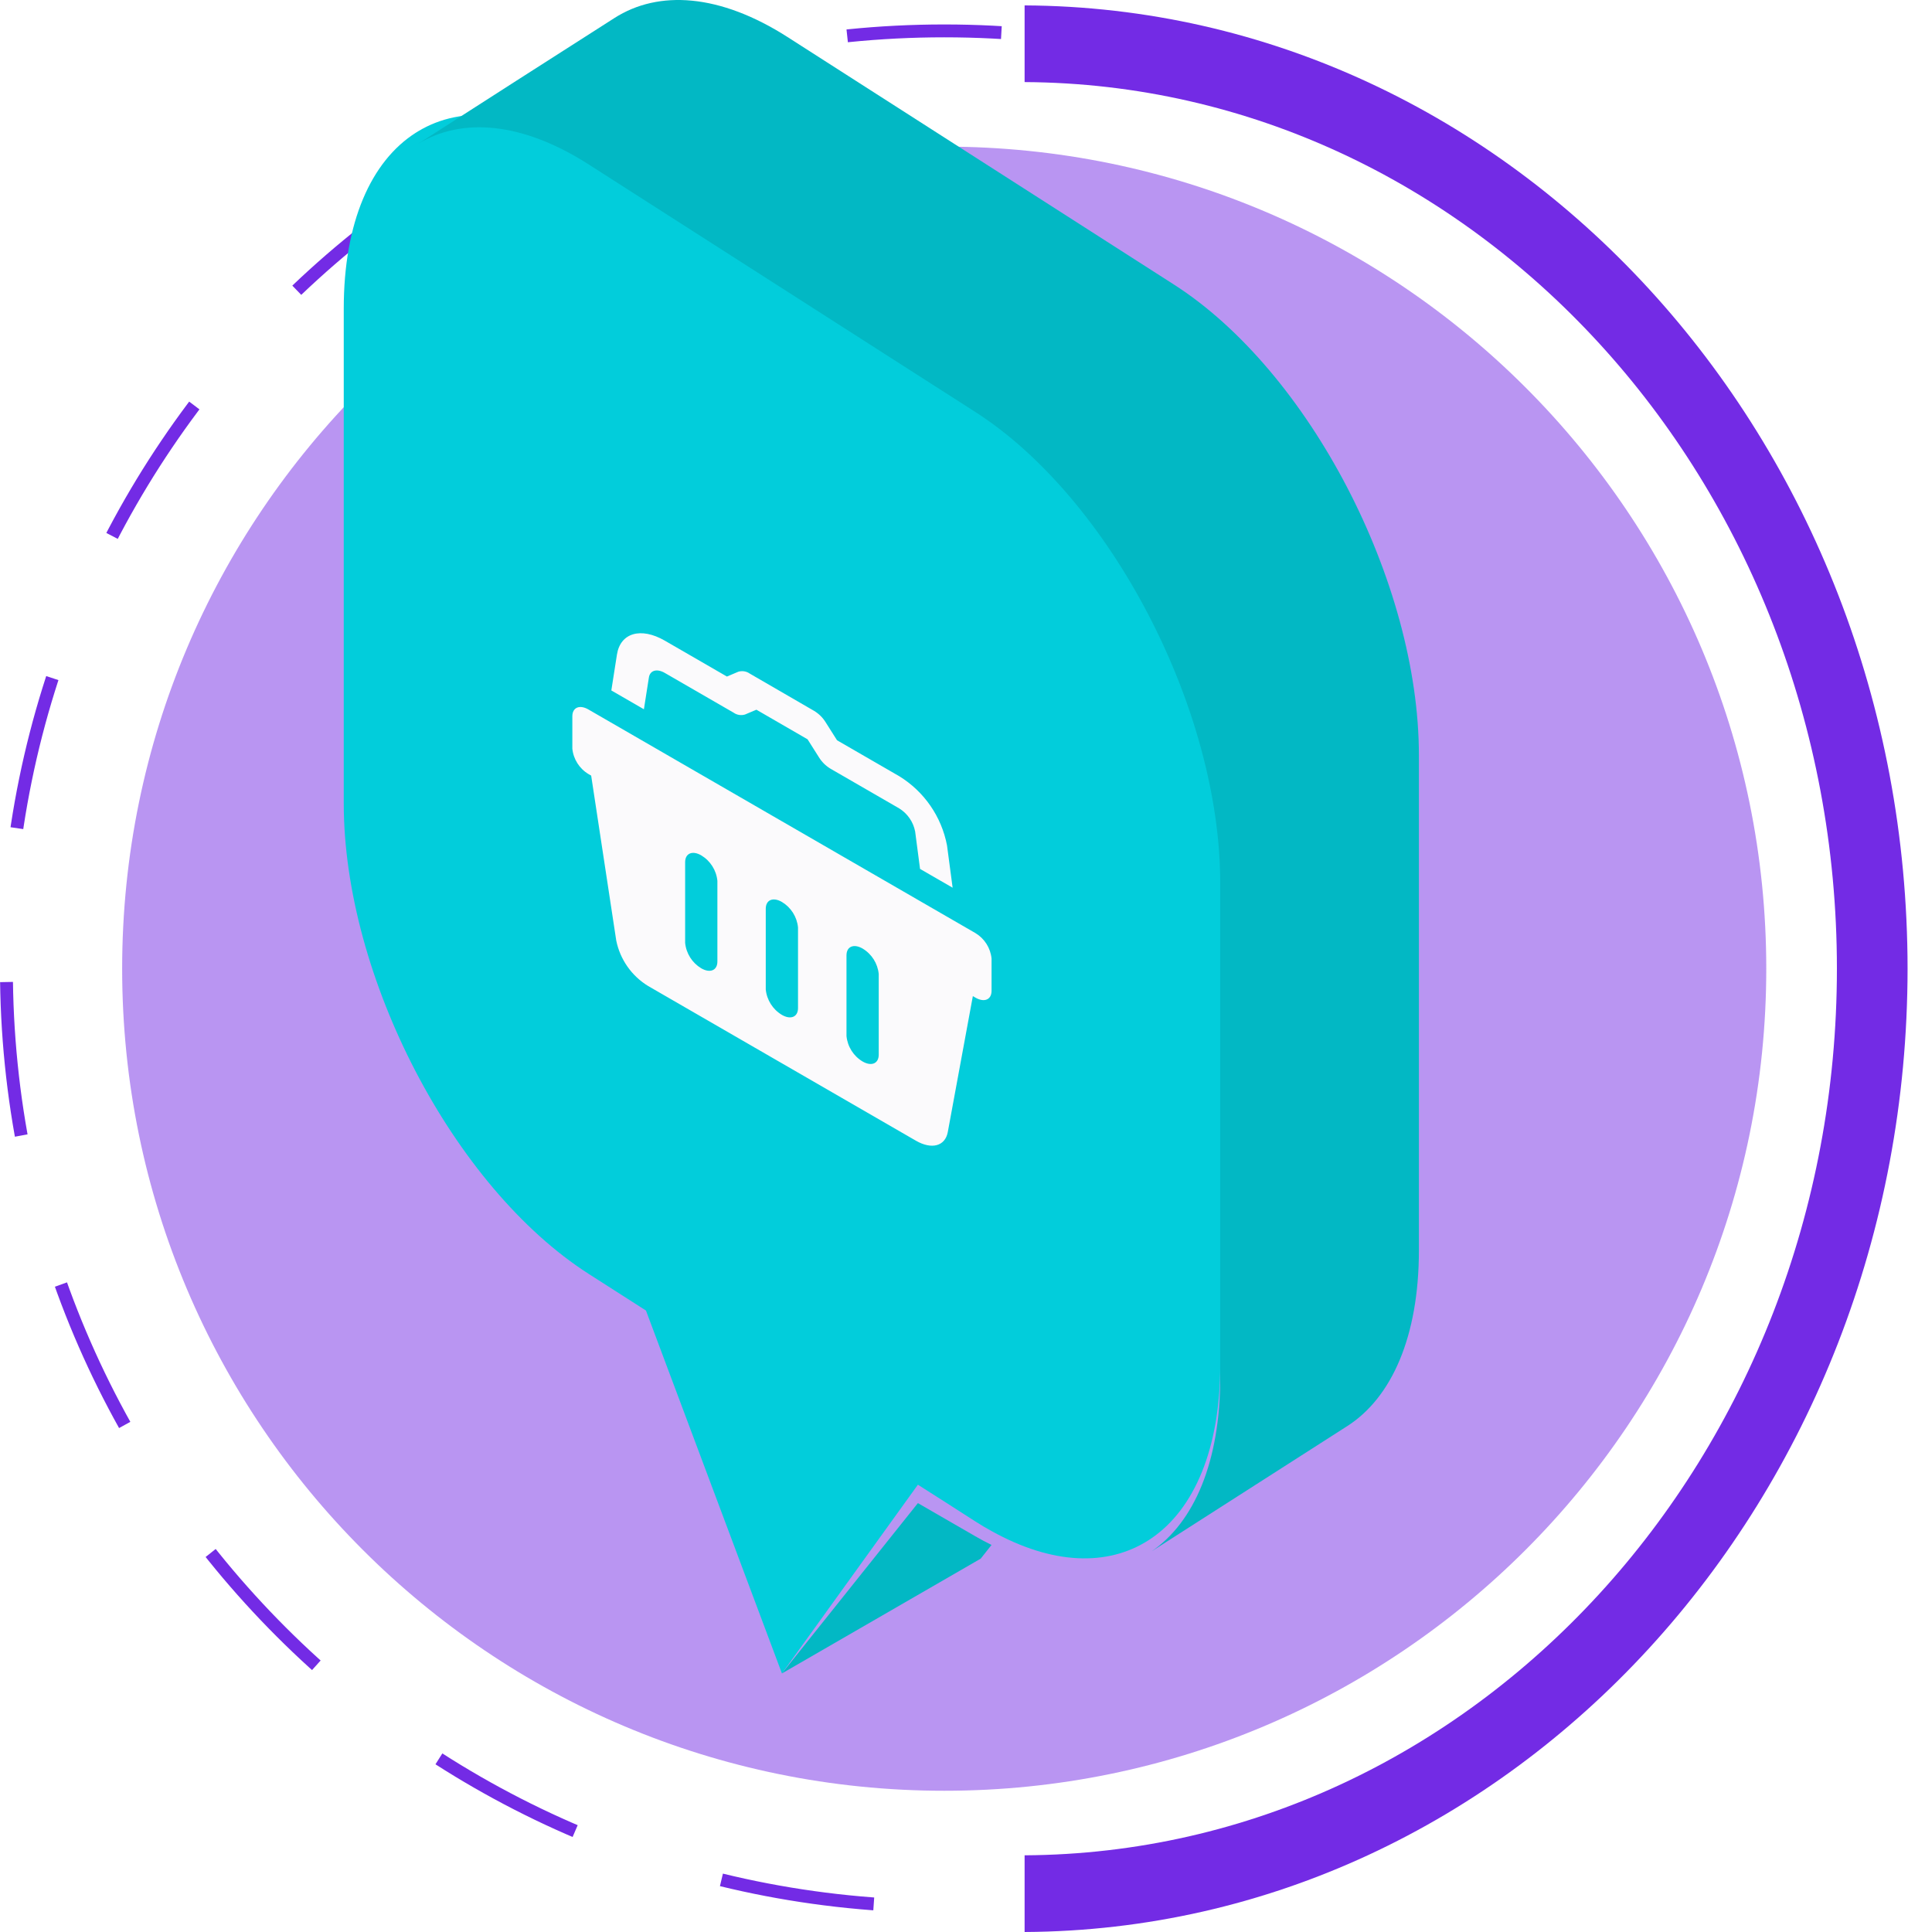
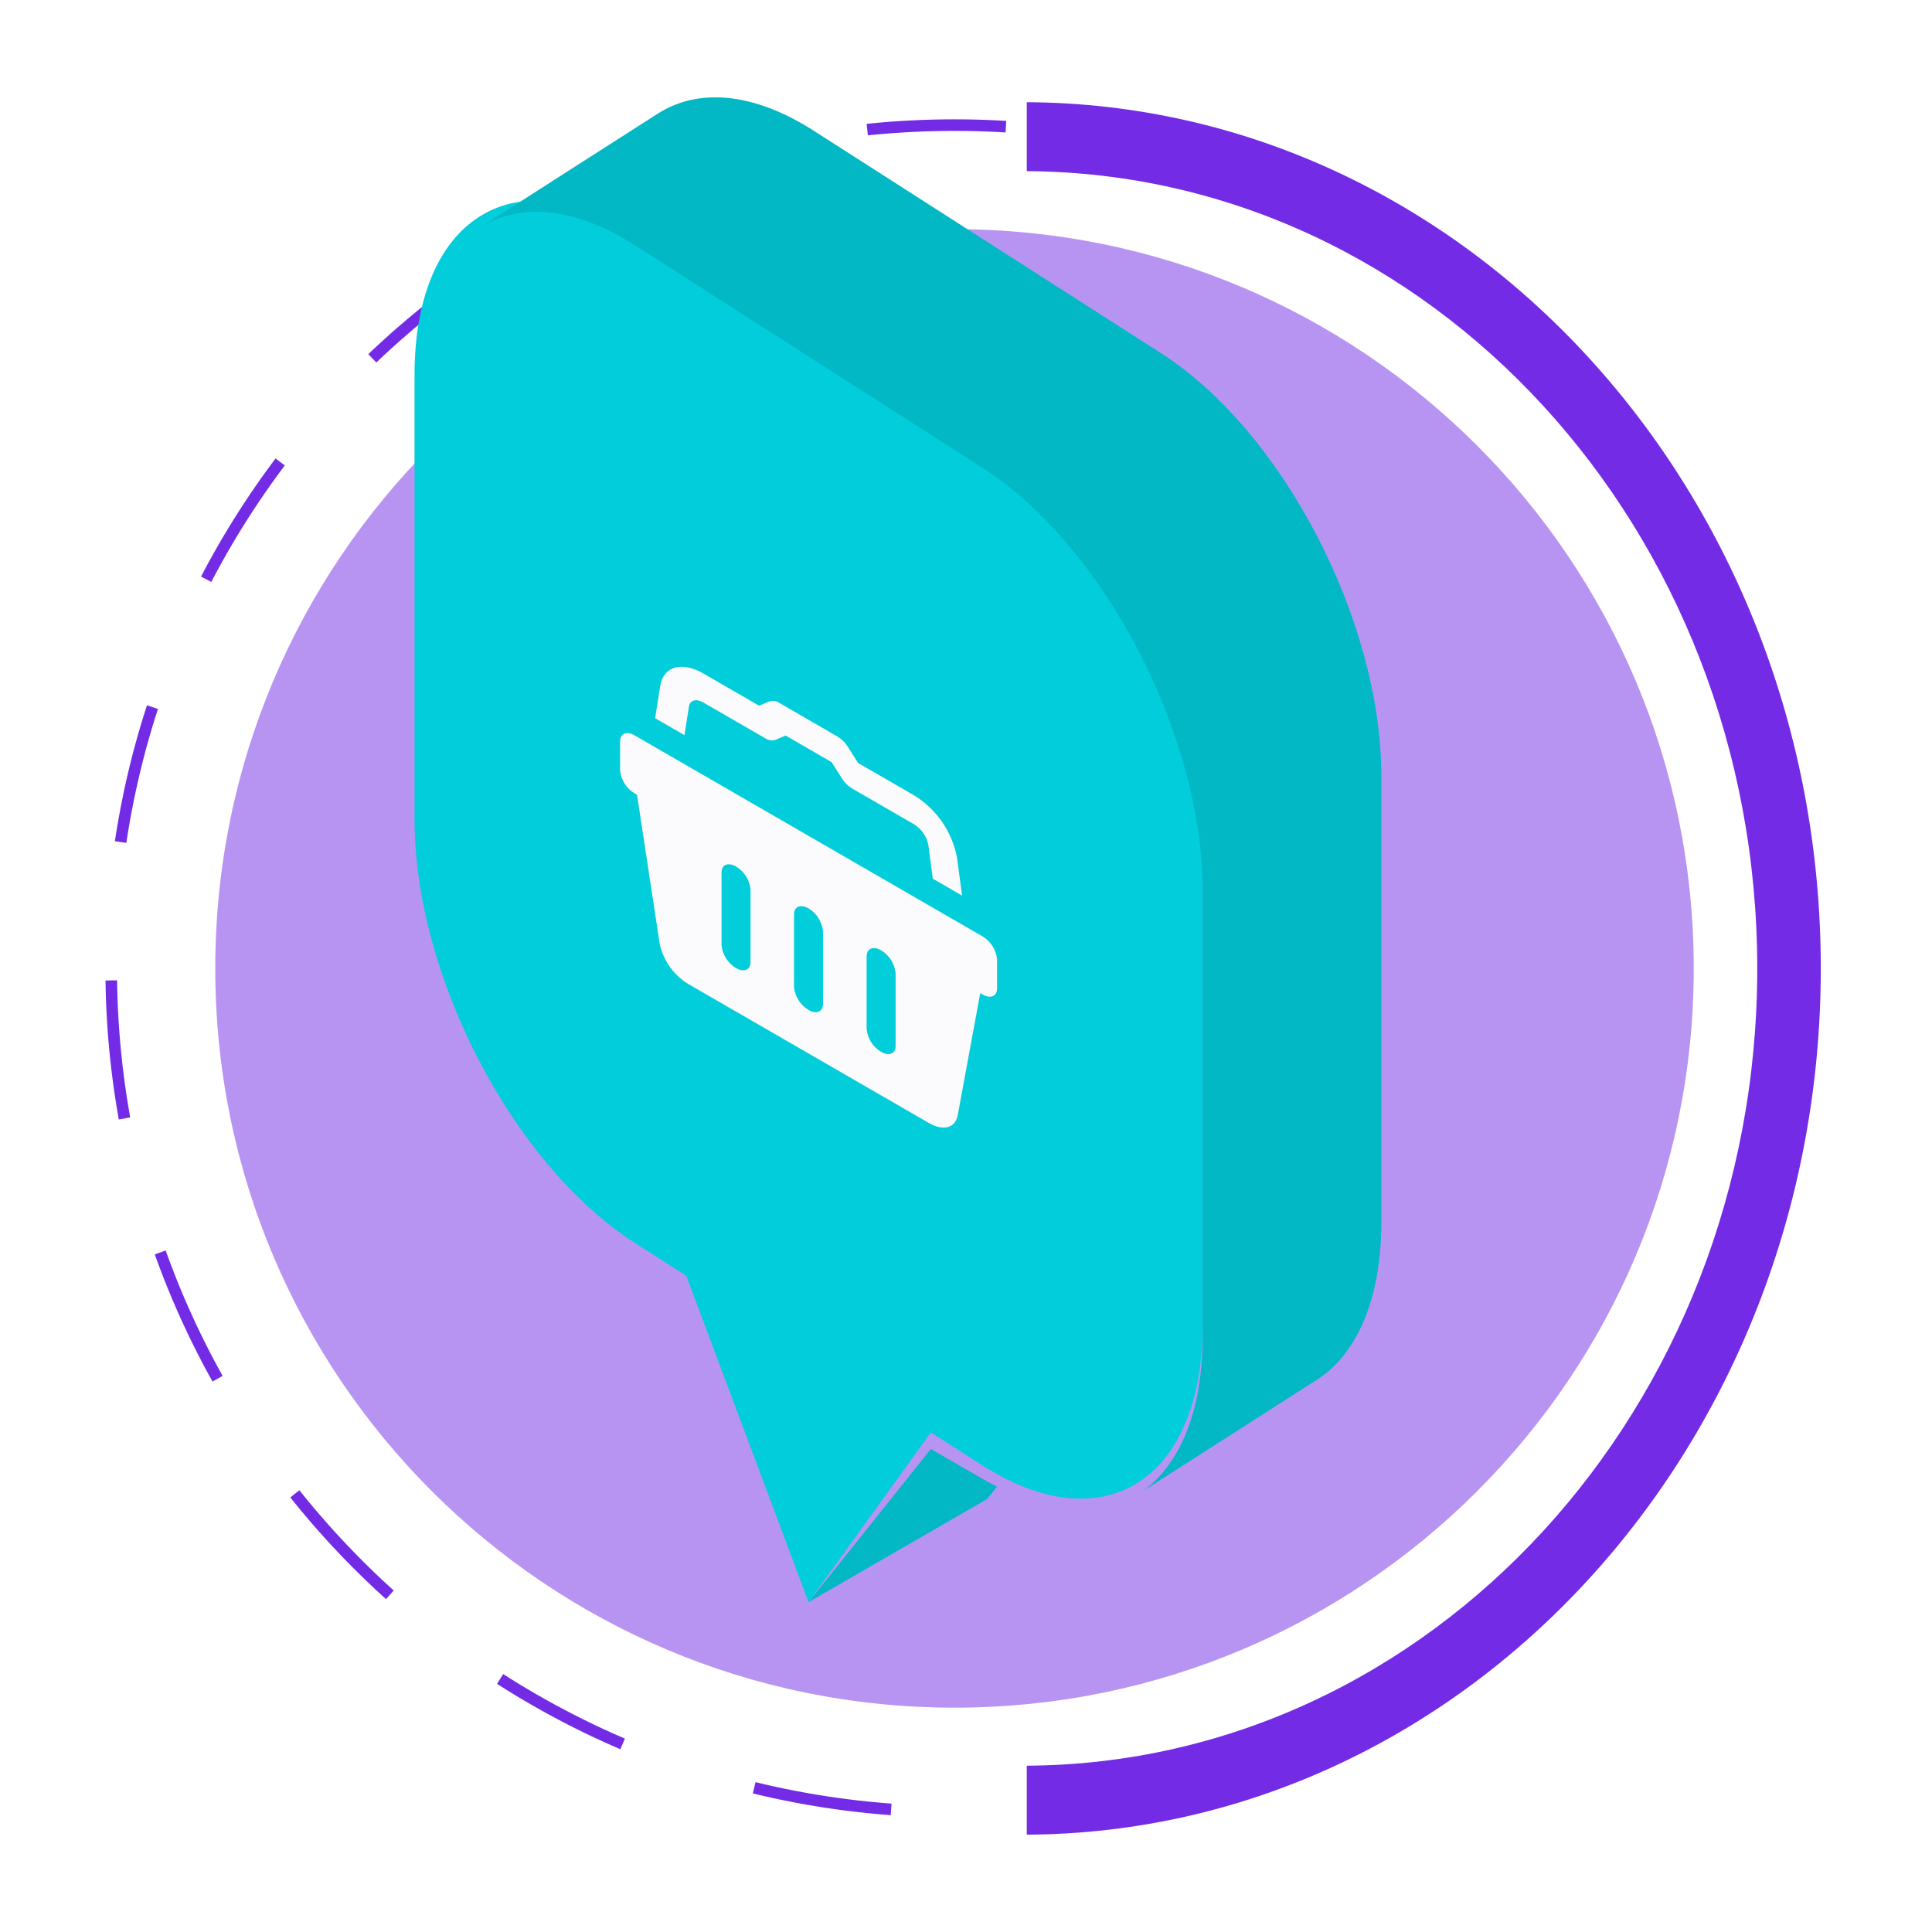
- <svg xmlns="http://www.w3.org/2000/svg" width="148.275" height="150.172" viewBox="0 0 148.275 150.172">
-   <g id="Grupo_53585" data-name="Grupo 53585" transform="translate(0.5)">
+ <svg xmlns="http://www.w3.org/2000/svg" id="Grupo_53586" data-name="Grupo 53586" width="167" height="167" viewBox="0 0 167 167">
+   <g id="Grupo_53585" data-name="Grupo 53585" transform="translate(9.612 8.414)">
    <g id="Grupo_53582" data-name="Grupo 53582" transform="translate(0 0.42)">
      <g id="Grupo_53581" data-name="Grupo 53581" transform="translate(8.995)">
-         <circle id="Elipse_3961" data-name="Elipse 3961" cx="63.899" cy="63.899" r="63.899" transform="translate(0 10.976)" fill="#732be5" opacity="0.5" />
+         <circle id="Elipse_3961" data-name="Elipse 3961" cx="63.899" cy="63.899" r="63.899" transform="translate(0 10.976)" fill="#b894f2" />
        <g id="Grupo_53580" data-name="Grupo 53580" transform="translate(70.148)">
          <path id="Trazado_100274" data-name="Trazado 100274" d="M941.42,337.93c0-37.939-28.238-68.715-63.141-68.915v-5.96c37.936.2,68.632,33.645,68.632,74.875s-30.7,74.676-68.632,74.877v-5.961C913.182,406.645,941.42,375.87,941.42,337.93Z" transform="translate(-878.279 -263.055)" fill="#732be5" />
        </g>
      </g>
      <circle id="Elipse_3962" data-name="Elipse 3962" cx="72.895" cy="72.895" r="72.895" transform="translate(0 1.981)" fill="none" stroke="#732be5" stroke-miterlimit="10" stroke-width="1" stroke-dasharray="12" />
    </g>
    <g id="Grupo_53584" data-name="Grupo 53584" transform="translate(26.22)">
      <path id="Trazado_100275" data-name="Trazado 100275" d="M832.343,286.631v38.455c0,13.465,8.524,29.838,19.043,36.57,1.485.952,2.962,1.894,4.447,2.845l10.57,28.209,10.569-14.671q2.227,1.413,4.447,2.844c.429.275.858.531,1.279.759,4.752,2.644,9.026,2.745,12.2.714l.247-.164c3.3-2.269,5.33-6.934,5.33-13.5V330.245c0-13.473-8.531-29.848-19.051-36.58q-15.012-9.6-30.033-19.218c-5.156-3.3-9.835-3.677-13.259-1.61-.066.037-.14.082-.206.127C834.472,275.17,832.343,279.9,832.343,286.631Z" transform="translate(-832.343 -262.635)" fill="#02cddb" />
      <path id="Trazado_100276" data-name="Trazado 100276" d="M910.338,373.489c3.449-2.2,5.577-6.946,5.577-13.673V321.342c0-13.472-8.523-29.854-19.042-36.59q-15.013-9.61-30.033-19.237c-5.264-3.368-10.025-3.678-13.465-1.473q-7.637,4.874-15.248,9.766c3.424-2.069,8.1-1.693,13.259,1.611q15.012,9.61,30.033,19.227c10.52,6.736,19.051,23.118,19.051,36.6V369.71c0,6.571-2.03,11.238-5.33,13.508Q902.739,378.357,910.338,373.489Z" transform="translate(-832.343 -262.635)" fill="#02b8c4" />
      <path id="Trazado_100277" data-name="Trazado 100277" d="M876.972,367.659,866.4,380.9l15.453-8.924.842-1.065c-.421-.206-.85-.437-1.279-.685Q879.2,368.939,876.972,367.659Z" transform="translate(-832.343 -250.824)" fill="#02b8c4" />
      <g id="Grupo_53583" data-name="Grupo 53583" transform="translate(17.764 49.221)">
        <path id="Trazado_100278" data-name="Trazado 100278" d="M863.9,308.549a1.026,1.026,0,0,0-.887-.144l-.886.375-4.828-2.79c-1.86-1.074-3.456-.61-3.721,1.085l-.436,2.785,2.532,1.463.386-2.462c.083-.565.622-.719,1.239-.362l5.347,3.089a1.021,1.021,0,0,0,.886.144l.887-.374,3.976,2.3.886,1.4a2.673,2.673,0,0,0,.886.879l5.347,3.089a2.714,2.714,0,0,1,1.244,1.8l.381,2.906,2.532,1.462-.436-3.289a8.093,8.093,0,0,0-3.721-5.383l-4.828-2.789-.886-1.4a2.682,2.682,0,0,0-.886-.879Zm-12.535,2.793c-.691-.4-1.254-.161-1.254.53v2.508a2.608,2.608,0,0,0,1.254,1.979l.21.121,1.95,12.825a5.4,5.4,0,0,0,2.471,3.525l20.821,12.028c1.228.709,2.271.425,2.477-.666l1.949-10.574.2.119c.691.4,1.254.161,1.254-.53V330.7a2.608,2.608,0,0,0-1.254-1.979Zm21.309,18.581a2.6,2.6,0,0,1,1.253,1.978v6.271c0,.691-.562.929-1.253.53a2.6,2.6,0,0,1-1.253-1.978v-6.271c0-.691.562-.929,1.253-.53ZM866.4,326.3a2.608,2.608,0,0,1,1.253,1.978v6.271c0,.691-.563.929-1.253.53a2.606,2.606,0,0,1-1.254-1.978v-6.271c0-.691.563-.929,1.254-.53Zm-6.268-3.621a2.608,2.608,0,0,1,1.254,1.979v6.271c0,.691-.563.929-1.254.53a2.608,2.608,0,0,1-1.253-1.979v-6.27c0-.691.563-.93,1.253-.531Z" transform="translate(-850.107 -305.414)" fill="#fbfafc" />
      </g>
    </g>
  </g>
+   <rect id="Rectángulo_5054" data-name="Rectángulo 5054" width="167" height="167" fill="none" />
</svg>
